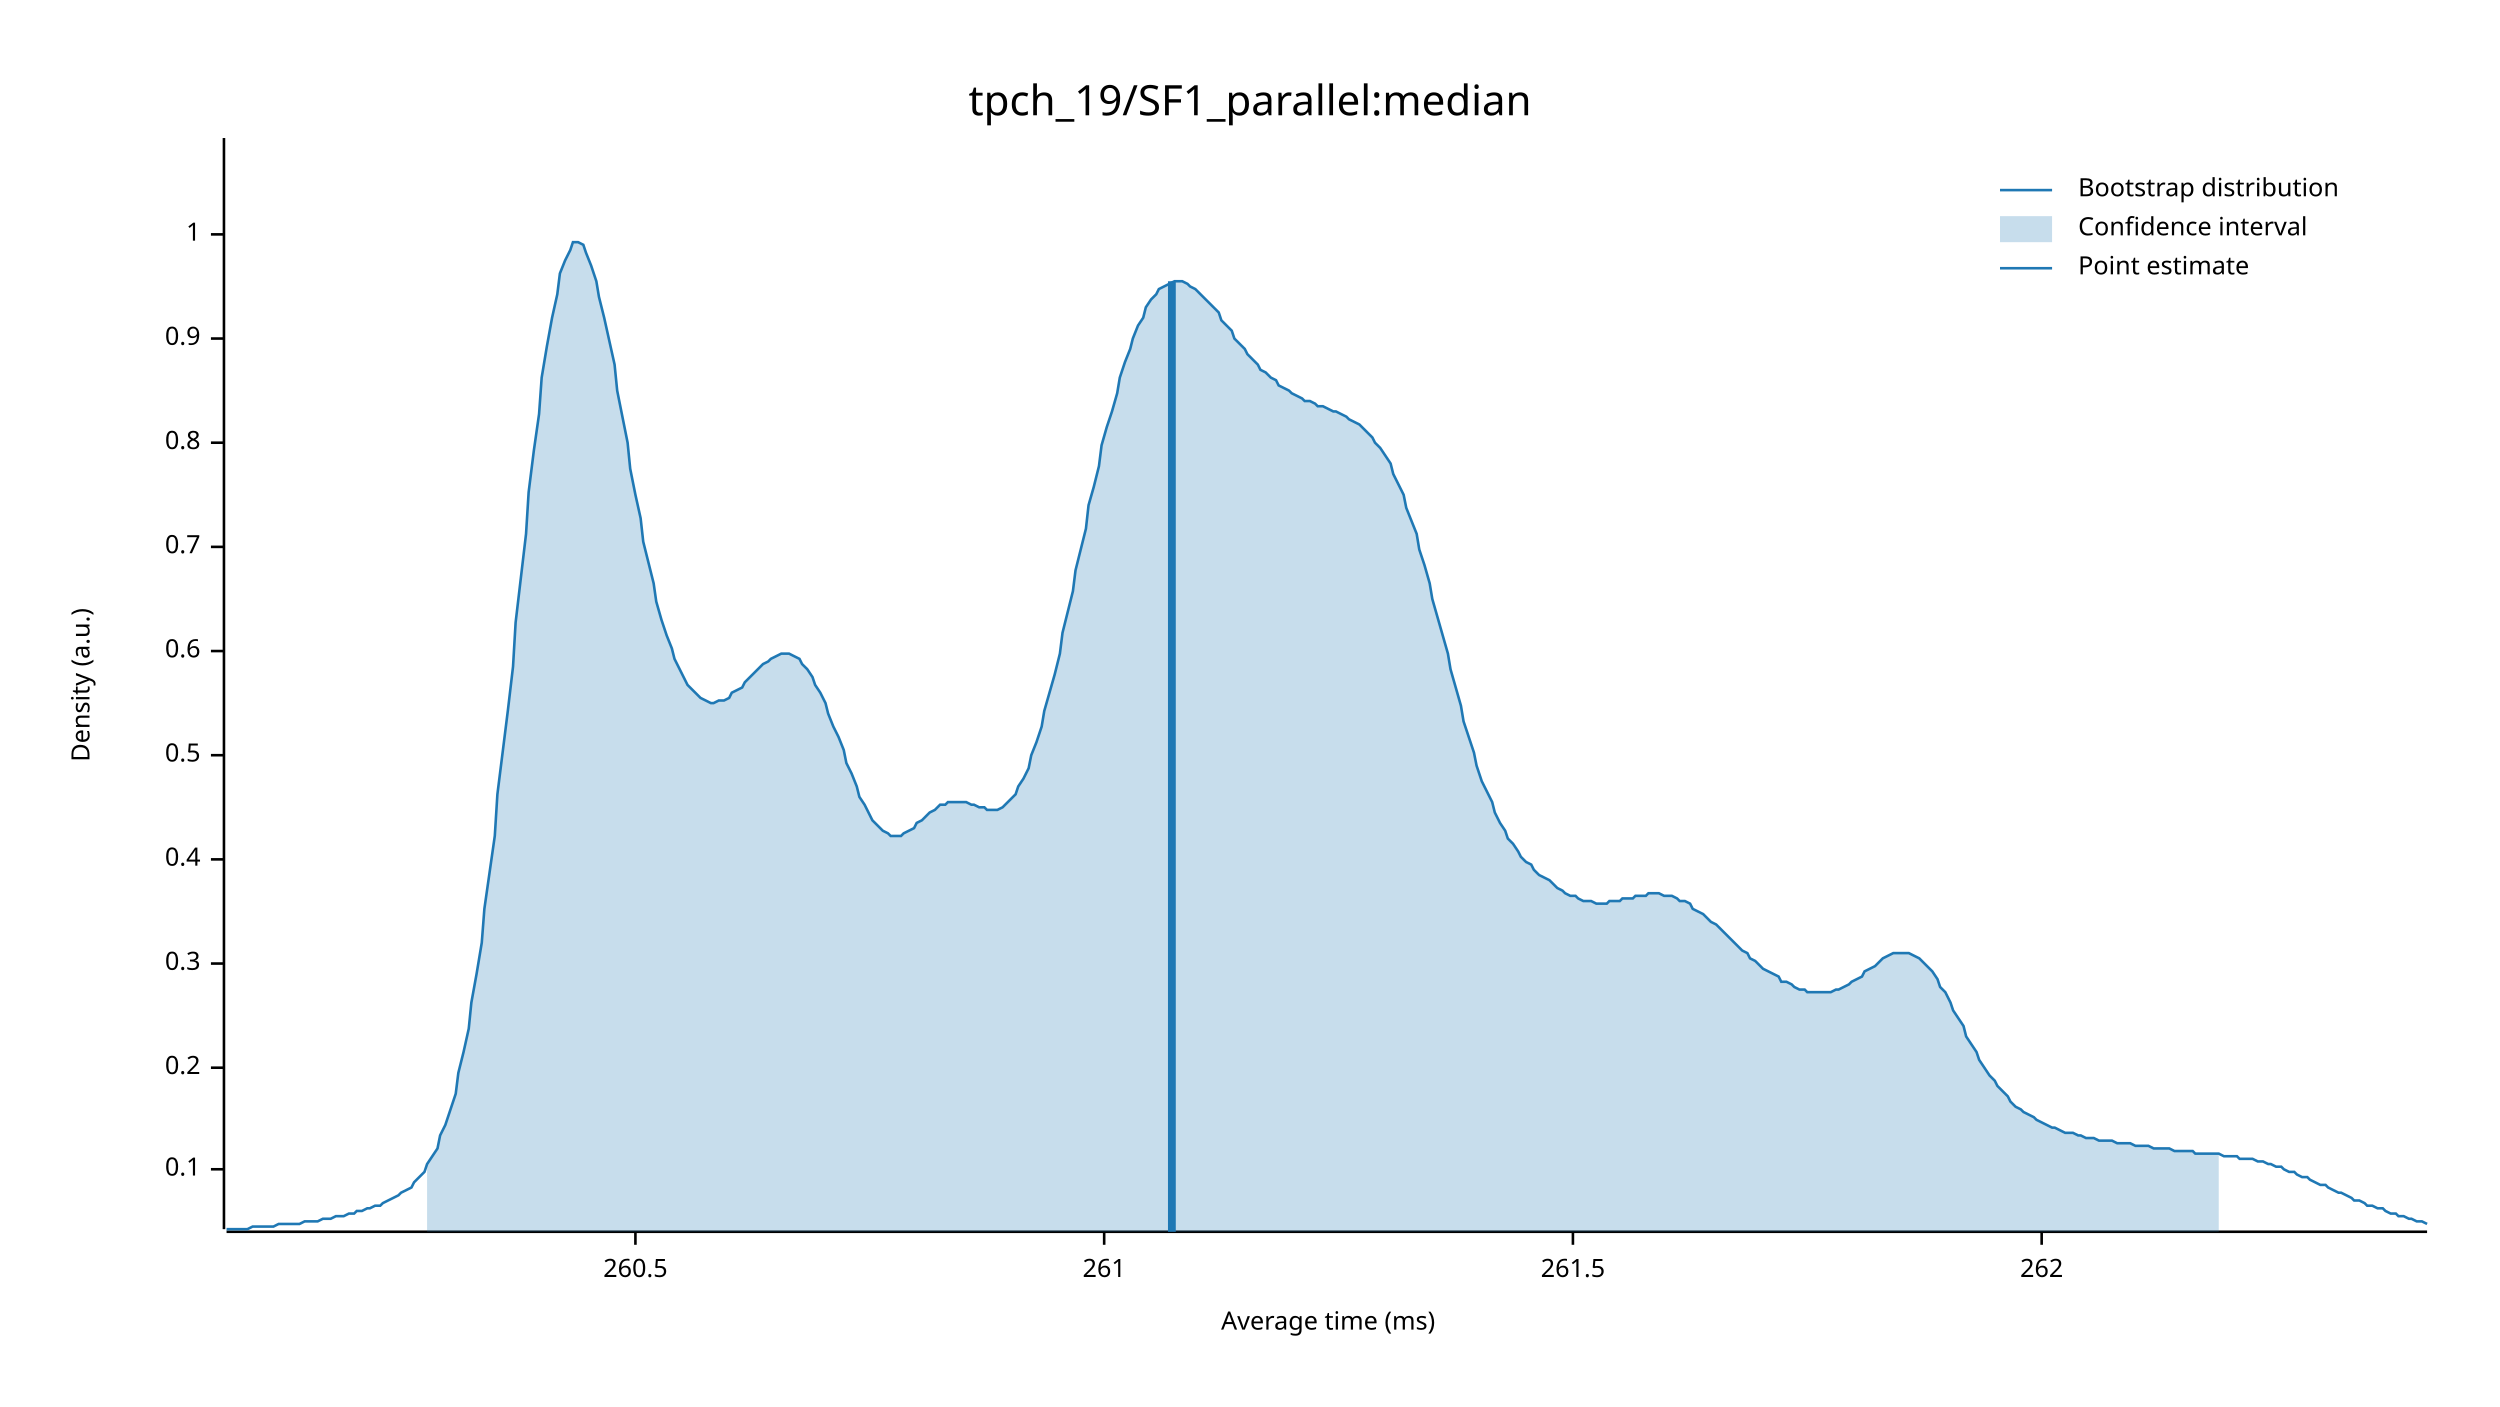
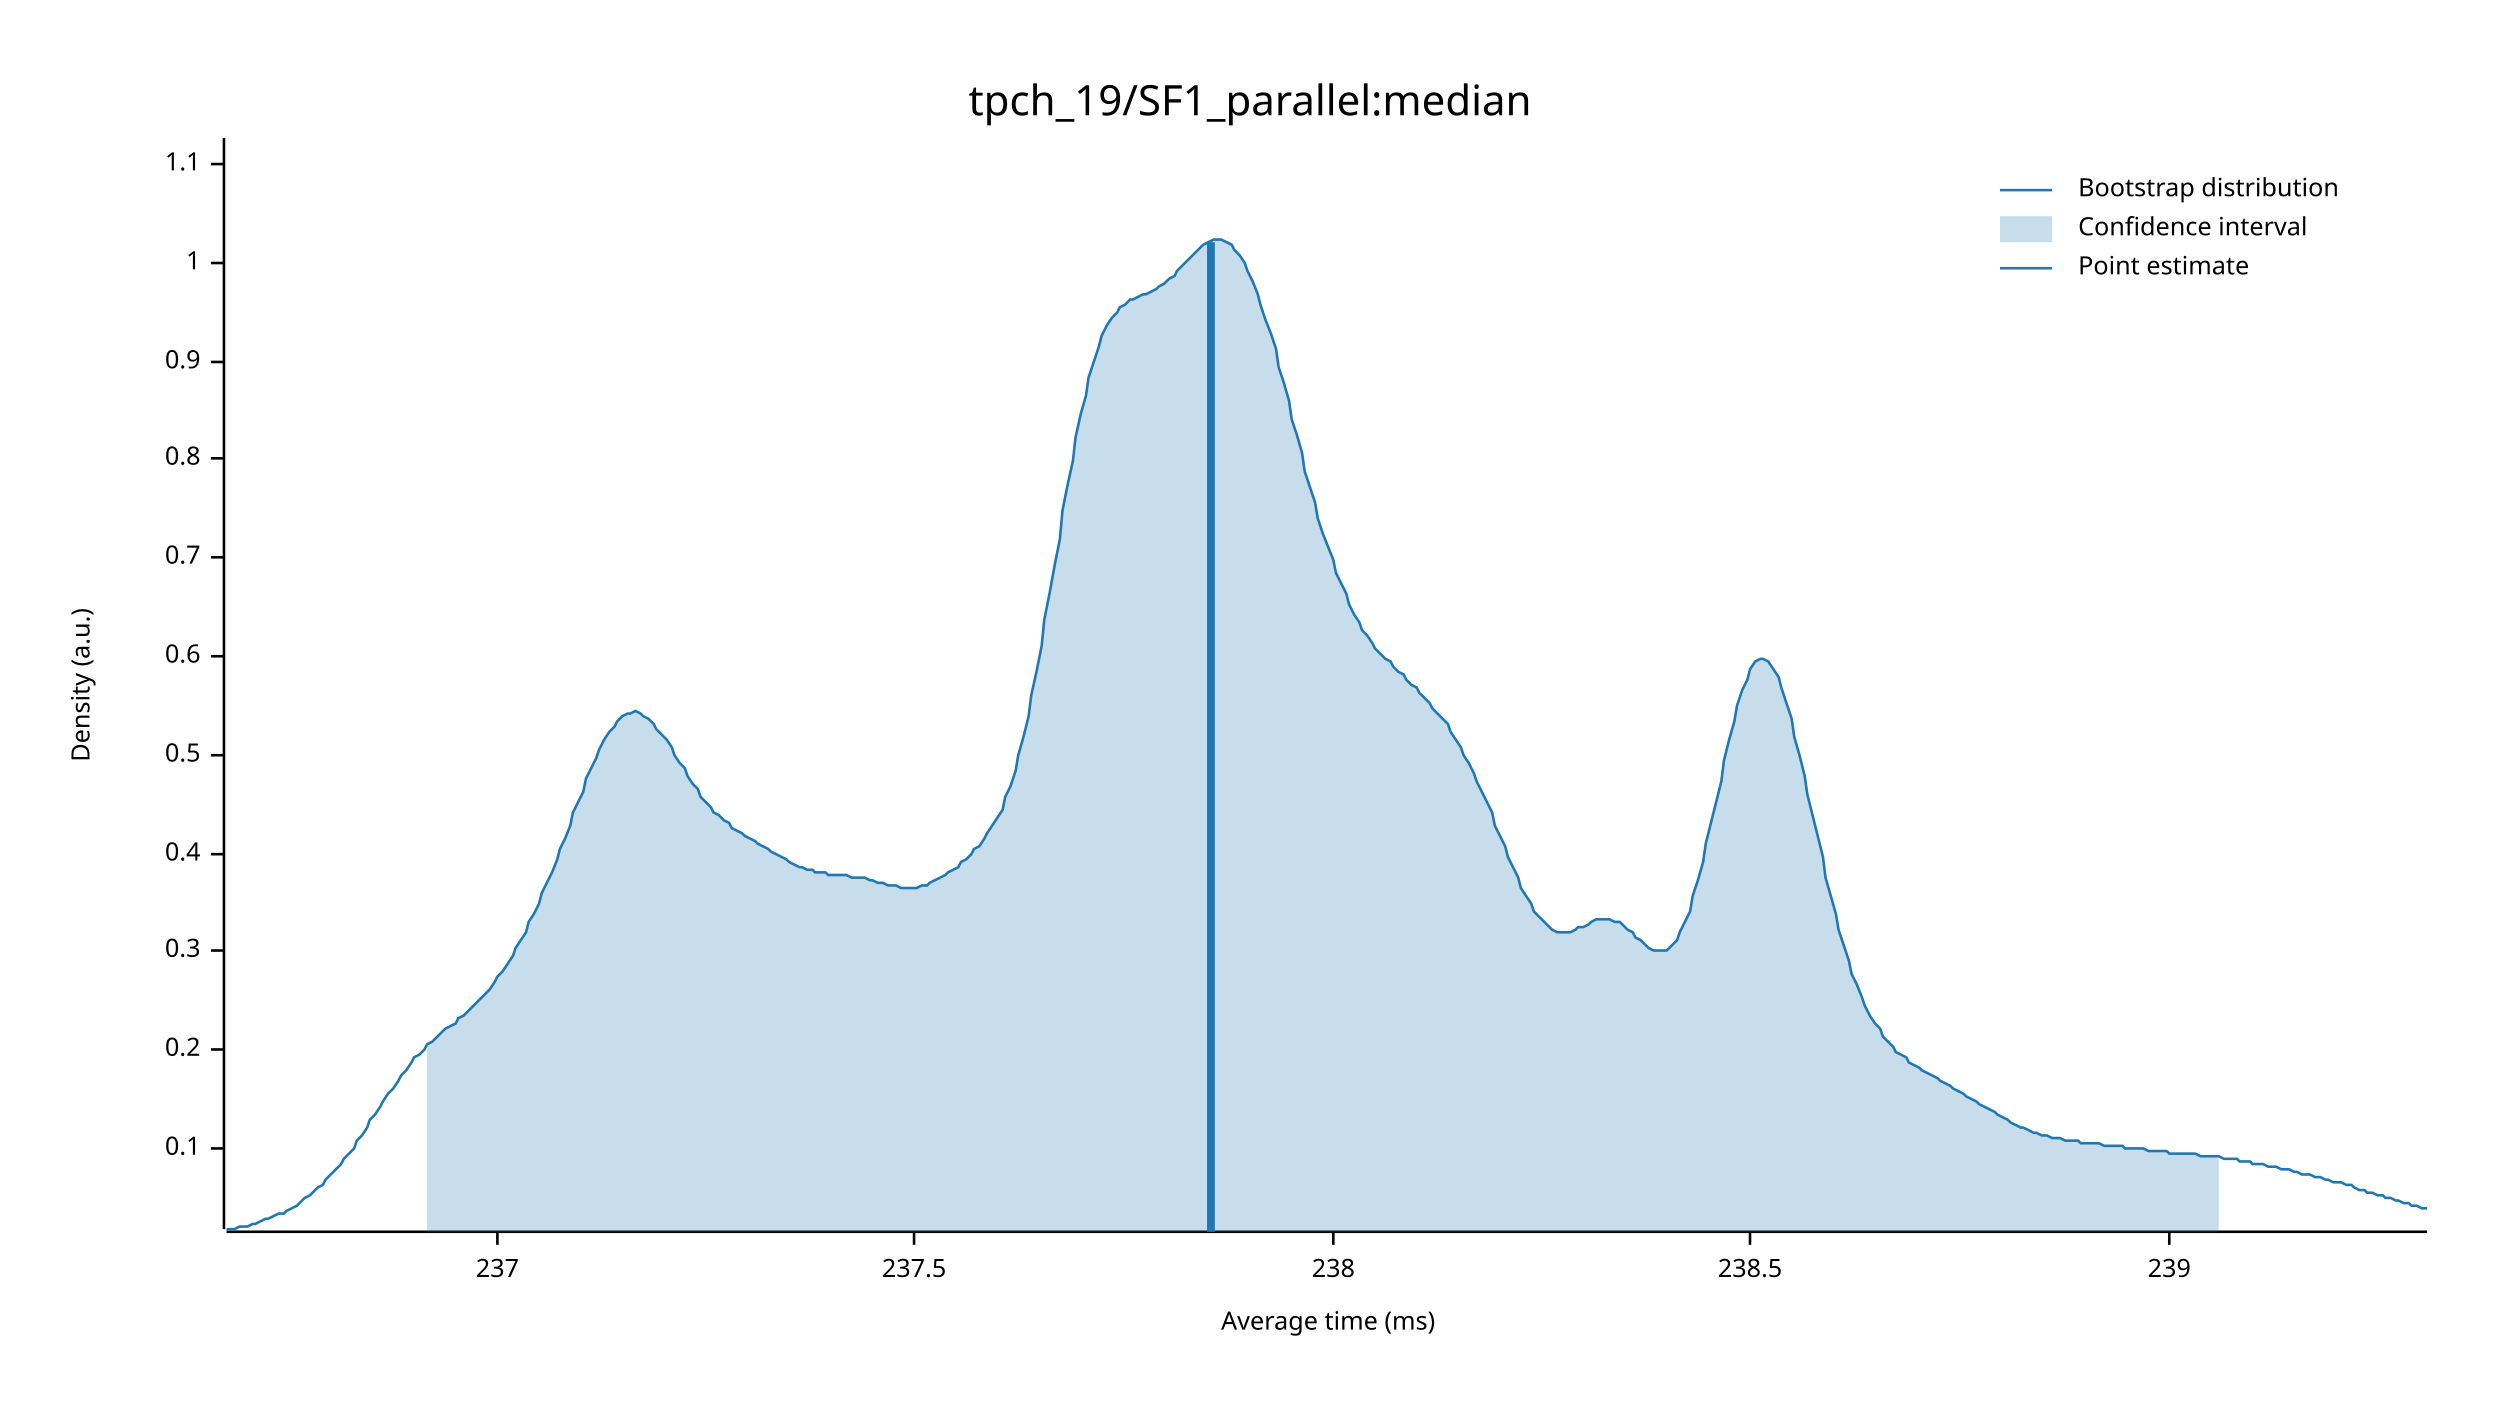
<svg xmlns="http://www.w3.org/2000/svg" width="960" height="540" viewBox="0 0 960 540">
  <text x="480" y="32" dy="0.76em" text-anchor="middle" font-family="sans-serif" font-size="16.129" opacity="1" fill="#000000">
tpch_19/SF1_parallel:median
</text>
  <text x="27" y="263" dy="0.76em" text-anchor="middle" font-family="sans-serif" font-size="9.677" opacity="1" fill="#000000" transform="rotate(270, 27, 263)">
Density (a.u.)
</text>
  <text x="510" y="513" dy="-0.5ex" text-anchor="middle" font-family="sans-serif" font-size="9.677" opacity="1" fill="#000000">
Average time (ms)
</text>
  <polyline fill="none" opacity="1" stroke="#000000" stroke-width="1" points="86,53 86,472 " />
-   <text x="77" y="449" dy="0.5ex" text-anchor="end" font-family="sans-serif" font-size="9.677" opacity="1" fill="#000000">
+   <text x="77" y="441" dy="0.5ex" text-anchor="end" font-family="sans-serif" font-size="9.677" opacity="1" fill="#000000">
0.1
</text>
-   <polyline fill="none" opacity="1" stroke="#000000" stroke-width="1" points="81,449 86,449 " />
-   <text x="77" y="410" dy="0.5ex" text-anchor="end" font-family="sans-serif" font-size="9.677" opacity="1" fill="#000000">
+   <polyline fill="none" opacity="1" stroke="#000000" stroke-width="1" points="81,441 86,441 " />
+   <text x="77" y="403" dy="0.5ex" text-anchor="end" font-family="sans-serif" font-size="9.677" opacity="1" fill="#000000">
0.2
</text>
-   <polyline fill="none" opacity="1" stroke="#000000" stroke-width="1" points="81,410 86,410 " />
-   <text x="77" y="370" dy="0.5ex" text-anchor="end" font-family="sans-serif" font-size="9.677" opacity="1" fill="#000000">
+   <polyline fill="none" opacity="1" stroke="#000000" stroke-width="1" points="81,403 86,403 " />
+   <text x="77" y="365" dy="0.5ex" text-anchor="end" font-family="sans-serif" font-size="9.677" opacity="1" fill="#000000">
0.3
</text>
-   <polyline fill="none" opacity="1" stroke="#000000" stroke-width="1" points="81,370 86,370 " />
-   <text x="77" y="330" dy="0.5ex" text-anchor="end" font-family="sans-serif" font-size="9.677" opacity="1" fill="#000000">
+   <polyline fill="none" opacity="1" stroke="#000000" stroke-width="1" points="81,365 86,365 " />
+   <text x="77" y="328" dy="0.5ex" text-anchor="end" font-family="sans-serif" font-size="9.677" opacity="1" fill="#000000">
0.4
</text>
-   <polyline fill="none" opacity="1" stroke="#000000" stroke-width="1" points="81,330 86,330 " />
+   <polyline fill="none" opacity="1" stroke="#000000" stroke-width="1" points="81,328 86,328 " />
  <text x="77" y="290" dy="0.5ex" text-anchor="end" font-family="sans-serif" font-size="9.677" opacity="1" fill="#000000">
0.5
</text>
  <polyline fill="none" opacity="1" stroke="#000000" stroke-width="1" points="81,290 86,290 " />
-   <text x="77" y="250" dy="0.5ex" text-anchor="end" font-family="sans-serif" font-size="9.677" opacity="1" fill="#000000">
+   <text x="77" y="252" dy="0.5ex" text-anchor="end" font-family="sans-serif" font-size="9.677" opacity="1" fill="#000000">
0.6
</text>
-   <polyline fill="none" opacity="1" stroke="#000000" stroke-width="1" points="81,250 86,250 " />
-   <text x="77" y="210" dy="0.5ex" text-anchor="end" font-family="sans-serif" font-size="9.677" opacity="1" fill="#000000">
+   <polyline fill="none" opacity="1" stroke="#000000" stroke-width="1" points="81,252 86,252 " />
+   <text x="77" y="214" dy="0.5ex" text-anchor="end" font-family="sans-serif" font-size="9.677" opacity="1" fill="#000000">
0.7
</text>
-   <polyline fill="none" opacity="1" stroke="#000000" stroke-width="1" points="81,210 86,210 " />
-   <text x="77" y="170" dy="0.5ex" text-anchor="end" font-family="sans-serif" font-size="9.677" opacity="1" fill="#000000">
+   <polyline fill="none" opacity="1" stroke="#000000" stroke-width="1" points="81,214 86,214 " />
+   <text x="77" y="176" dy="0.5ex" text-anchor="end" font-family="sans-serif" font-size="9.677" opacity="1" fill="#000000">
0.8
</text>
-   <polyline fill="none" opacity="1" stroke="#000000" stroke-width="1" points="81,170 86,170 " />
-   <text x="77" y="130" dy="0.5ex" text-anchor="end" font-family="sans-serif" font-size="9.677" opacity="1" fill="#000000">
+   <polyline fill="none" opacity="1" stroke="#000000" stroke-width="1" points="81,176 86,176 " />
+   <text x="77" y="139" dy="0.5ex" text-anchor="end" font-family="sans-serif" font-size="9.677" opacity="1" fill="#000000">
0.9
</text>
-   <polyline fill="none" opacity="1" stroke="#000000" stroke-width="1" points="81,130 86,130 " />
-   <text x="77" y="90" dy="0.5ex" text-anchor="end" font-family="sans-serif" font-size="9.677" opacity="1" fill="#000000">
+   <polyline fill="none" opacity="1" stroke="#000000" stroke-width="1" points="81,139 86,139 " />
+   <text x="77" y="101" dy="0.5ex" text-anchor="end" font-family="sans-serif" font-size="9.677" opacity="1" fill="#000000">
1
</text>
-   <polyline fill="none" opacity="1" stroke="#000000" stroke-width="1" points="81,90 86,90 " />
+   <polyline fill="none" opacity="1" stroke="#000000" stroke-width="1" points="81,101 86,101 " />
+   <text x="77" y="63" dy="0.5ex" text-anchor="end" font-family="sans-serif" font-size="9.677" opacity="1" fill="#000000">
+ 1.1
+ </text>
+   <polyline fill="none" opacity="1" stroke="#000000" stroke-width="1" points="81,63 86,63 " />
  <polyline fill="none" opacity="1" stroke="#000000" stroke-width="1" points="87,473 932,473 " />
-   <text x="244" y="483" dy="0.76em" text-anchor="middle" font-family="sans-serif" font-size="9.677" opacity="1" fill="#000000">
- 260.5
+   <text x="191" y="483" dy="0.76em" text-anchor="middle" font-family="sans-serif" font-size="9.677" opacity="1" fill="#000000">
+ 237
</text>
-   <polyline fill="none" opacity="1" stroke="#000000" stroke-width="1" points="244,473 244,478 " />
-   <text x="424" y="483" dy="0.76em" text-anchor="middle" font-family="sans-serif" font-size="9.677" opacity="1" fill="#000000">
- 261
+   <polyline fill="none" opacity="1" stroke="#000000" stroke-width="1" points="191,473 191,478 " />
+   <text x="351" y="483" dy="0.76em" text-anchor="middle" font-family="sans-serif" font-size="9.677" opacity="1" fill="#000000">
+ 237.5
</text>
-   <polyline fill="none" opacity="1" stroke="#000000" stroke-width="1" points="424,473 424,478 " />
-   <text x="604" y="483" dy="0.76em" text-anchor="middle" font-family="sans-serif" font-size="9.677" opacity="1" fill="#000000">
- 261.5
+   <polyline fill="none" opacity="1" stroke="#000000" stroke-width="1" points="351,473 351,478 " />
+   <text x="512" y="483" dy="0.76em" text-anchor="middle" font-family="sans-serif" font-size="9.677" opacity="1" fill="#000000">
+ 238
</text>
-   <polyline fill="none" opacity="1" stroke="#000000" stroke-width="1" points="604,473 604,478 " />
-   <text x="784" y="483" dy="0.76em" text-anchor="middle" font-family="sans-serif" font-size="9.677" opacity="1" fill="#000000">
- 262
+   <polyline fill="none" opacity="1" stroke="#000000" stroke-width="1" points="512,473 512,478 " />
+   <text x="672" y="483" dy="0.76em" text-anchor="middle" font-family="sans-serif" font-size="9.677" opacity="1" fill="#000000">
+ 238.5
</text>
-   <polyline fill="none" opacity="1" stroke="#000000" stroke-width="1" points="784,473 784,478 " />
-   <polyline fill="none" opacity="1" stroke="#1F78B4" stroke-width="1" points="87,472 88,472 90,472 92,472 93,472 95,472 97,471 98,471 100,471 102,471 103,471 105,471 107,470 109,470 110,470 112,470 114,470 115,470 117,469 119,469 120,469 122,469 124,468 125,468 127,468 129,467 131,467 132,467 134,466 136,466 137,465 139,465 141,464 142,464 144,463 146,463 147,462 149,461 151,460 153,459 154,458 156,457 158,456 159,454 161,452 163,450 164,447 166,444 168,441 169,436 171,432 173,426 175,420 176,412 178,404 180,395 181,385 183,374 185,362 186,349 188,335 190,321 191,305 193,289 195,273 197,256 198,239 200,222 202,205 203,189 205,173 207,159 208,145 210,133 212,122 214,113 215,105 217,100 219,96 220,93 222,93 224,94 225,97 227,102 229,108 230,114 232,122 234,131 236,140 237,150 239,160 241,170 242,180 244,190 246,199 247,208 249,216 251,224 252,231 254,238 256,244 258,249 259,253 261,257 263,261 264,263 266,265 268,267 269,268 271,269 273,270 274,270 276,269 278,269 280,268 281,266 283,265 285,264 286,262 288,260 290,258 291,257 293,255 295,254 296,253 298,252 300,251 302,251 303,251 305,252 307,253 308,255 310,257 312,260 313,263 315,266 317,270 318,274 320,279 322,283 324,288 325,293 327,297 329,302 330,306 332,309 334,313 335,315 337,317 339,319 341,320 342,321 344,321 346,321 347,320 349,319 351,318 352,316 354,315 356,313 357,312 359,311 361,309 363,309 364,308 366,308 368,308 369,308 371,308 373,309 374,309 376,310 378,310 379,311 381,311 383,311 385,310 386,309 388,307 390,305 391,302 393,299 395,295 396,290 398,285 400,279 401,273 403,266 405,259 407,251 408,243 410,235 412,227 413,219 415,211 417,203 418,194 420,187 422,179 423,171 425,164 427,158 429,151 430,145 432,139 434,134 435,130 437,125 439,122 440,118 442,115 444,113 445,111 447,110 449,109 451,108 452,108 454,108 456,109 457,110 459,111 461,113 462,114 464,116 466,118 468,120 469,123 471,125 473,127 474,130 476,132 478,134 479,136 481,138 483,140 484,142 486,143 488,145 490,146 491,148 493,149 495,150 496,151 498,152 500,153 501,154 503,154 505,155 506,156 508,156 510,157 512,158 513,158 515,159 517,160 518,161 520,162 522,163 523,164 525,166 527,168 528,170 530,172 532,175 534,178 535,182 537,186 539,190 540,195 542,200 544,205 545,211 547,217 549,224 550,230 552,237 554,244 556,251 557,257 559,264 561,271 562,277 564,283 566,289 567,294 569,300 571,304 573,308 574,312 576,316 578,319 579,322 581,324 583,327 584,329 586,331 588,332 589,334 591,336 593,337 595,338 596,339 598,341 600,342 601,343 603,344 605,344 606,345 608,346 610,346 611,346 613,347 615,347 617,347 618,346 620,346 622,346 623,345 625,345 627,345 628,344 630,344 632,344 633,343 635,343 637,343 639,344 640,344 642,344 644,345 645,346 647,346 649,347 650,349 652,350 654,351 655,352 657,354 659,355 661,357 662,358 664,360 666,362 667,363 669,365 671,366 672,368 674,369 676,371 677,372 679,373 681,374 683,375 684,377 686,377 688,378 689,379 691,380 693,380 694,381 696,381 698,381 700,381 701,381 703,381 705,380 706,380 708,379 710,378 711,377 713,376 715,375 716,373 718,372 720,371 722,369 723,368 725,367 727,366 728,366 730,366 732,366 733,366 735,367 737,368 738,369 740,371 742,373 744,376 745,379 747,381 749,385 750,388 752,391 754,394 755,398 757,401 759,404 760,407 762,410 764,413 766,415 767,417 769,419 771,421 772,423 774,425 776,426 777,427 779,428 781,429 782,430 784,431 786,432 788,433 789,433 791,434 793,435 794,435 796,435 798,436 799,436 801,437 803,437 804,437 806,438 808,438 810,438 811,438 813,439 815,439 816,439 818,439 820,440 821,440 823,440 825,440 827,441 828,441 830,441 832,441 833,441 835,442 837,442 838,442 840,442 842,442 843,443 845,443 847,443 849,443 850,443 852,443 854,444 855,444 857,444 859,444 860,445 862,445 864,445 865,445 867,446 869,446 871,447 872,447 874,448 876,448 877,449 879,450 881,450 882,451 884,452 886,452 887,453 889,454 891,455 893,455 894,456 896,457 898,458 899,458 901,459 903,460 904,461 906,461 908,462 909,463 911,463 913,464 915,464 916,465 918,466 920,466 921,467 923,467 925,468 926,468 928,469 930,469 932,470 " />
-   <polygon opacity="0.25" fill="#1F78B4" points="164,447 166,444 168,441 169,436 171,432 173,426 175,420 176,412 178,404 180,395 181,385 183,374 185,362 186,349 188,335 190,321 191,305 193,289 195,273 197,256 198,239 200,222 202,205 203,189 205,173 207,159 208,145 210,133 212,122 214,113 215,105 217,100 219,96 220,93 222,93 224,94 225,97 227,102 229,108 230,114 232,122 234,131 236,140 237,150 239,160 241,170 242,180 244,190 246,199 247,208 249,216 251,224 252,231 254,238 256,244 258,249 259,253 261,257 263,261 264,263 266,265 268,267 269,268 271,269 273,270 274,270 276,269 278,269 280,268 281,266 283,265 285,264 286,262 288,260 290,258 291,257 293,255 295,254 296,253 298,252 300,251 302,251 303,251 305,252 307,253 308,255 310,257 312,260 313,263 315,266 317,270 318,274 320,279 322,283 324,288 325,293 327,297 329,302 330,306 332,309 334,313 335,315 337,317 339,319 341,320 342,321 344,321 346,321 347,320 349,319 351,318 352,316 354,315 356,313 357,312 359,311 361,309 363,309 364,308 366,308 368,308 369,308 371,308 373,309 374,309 376,310 378,310 379,311 381,311 383,311 385,310 386,309 388,307 390,305 391,302 393,299 395,295 396,290 398,285 400,279 401,273 403,266 405,259 407,251 408,243 410,235 412,227 413,219 415,211 417,203 418,194 420,187 422,179 423,171 425,164 427,158 429,151 430,145 432,139 434,134 435,130 437,125 439,122 440,118 442,115 444,113 445,111 447,110 449,109 451,108 452,108 454,108 456,109 457,110 459,111 461,113 462,114 464,116 466,118 468,120 469,123 471,125 473,127 474,130 476,132 478,134 479,136 481,138 483,140 484,142 486,143 488,145 490,146 491,148 493,149 495,150 496,151 498,152 500,153 501,154 503,154 505,155 506,156 508,156 510,157 512,158 513,158 515,159 517,160 518,161 520,162 522,163 523,164 525,166 527,168 528,170 530,172 532,175 534,178 535,182 537,186 539,190 540,195 542,200 544,205 545,211 547,217 549,224 550,230 552,237 554,244 556,251 557,257 559,264 561,271 562,277 564,283 566,289 567,294 569,300 571,304 573,308 574,312 576,316 578,319 579,322 581,324 583,327 584,329 586,331 588,332 589,334 591,336 593,337 595,338 596,339 598,341 600,342 601,343 603,344 605,344 606,345 608,346 610,346 611,346 613,347 615,347 617,347 618,346 620,346 622,346 623,345 625,345 627,345 628,344 630,344 632,344 633,343 635,343 637,343 639,344 640,344 642,344 644,345 645,346 647,346 649,347 650,349 652,350 654,351 655,352 657,354 659,355 661,357 662,358 664,360 666,362 667,363 669,365 671,366 672,368 674,369 676,371 677,372 679,373 681,374 683,375 684,377 686,377 688,378 689,379 691,380 693,380 694,381 696,381 698,381 700,381 701,381 703,381 705,380 706,380 708,379 710,378 711,377 713,376 715,375 716,373 718,372 720,371 722,369 723,368 725,367 727,366 728,366 730,366 732,366 733,366 735,367 737,368 738,369 740,371 742,373 744,376 745,379 747,381 749,385 750,388 752,391 754,394 755,398 757,401 759,404 760,407 762,410 764,413 766,415 767,417 769,419 771,421 772,423 774,425 776,426 777,427 779,428 781,429 782,430 784,431 786,432 788,433 789,433 791,434 793,435 794,435 796,435 798,436 799,436 801,437 803,437 804,437 806,438 808,438 810,438 811,438 813,439 815,439 816,439 818,439 820,440 821,440 823,440 825,440 827,441 828,441 830,441 832,441 833,441 835,442 837,442 838,442 840,442 842,442 843,443 845,443 847,443 849,443 850,443 852,443 852,473 164,473 " />
-   <polyline fill="none" opacity="1" stroke="#1F78B4" stroke-width="3" points="450,473 450,108 " />
+   <polyline fill="none" opacity="1" stroke="#000000" stroke-width="1" points="672,473 672,478 " />
+   <text x="833" y="483" dy="0.76em" text-anchor="middle" font-family="sans-serif" font-size="9.677" opacity="1" fill="#000000">
+ 239
+ </text>
+   <polyline fill="none" opacity="1" stroke="#000000" stroke-width="1" points="833,473 833,478 " />
+   <polyline fill="none" opacity="1" stroke="#1F78B4" stroke-width="1" points="87,472 88,472 90,472 92,471 93,471 95,471 97,470 98,470 100,469 102,468 103,468 105,467 107,466 109,466 110,465 112,464 114,463 115,462 117,460 119,459 120,458 122,456 124,455 125,453 127,451 129,449 131,447 132,445 134,443 136,441 137,438 139,436 141,433 142,430 144,428 146,425 147,423 149,420 151,418 153,415 154,413 156,411 158,408 159,406 161,405 163,403 164,401 166,400 168,398 169,397 171,395 173,394 175,393 176,391 178,390 180,388 181,387 183,385 185,383 186,382 188,380 190,377 191,375 193,373 195,370 197,367 198,364 200,361 202,358 203,354 205,351 207,347 208,343 210,339 212,335 214,330 215,326 217,322 219,317 220,312 222,308 224,304 225,299 227,295 229,291 230,288 232,284 234,281 236,279 237,277 239,275 241,274 242,274 244,273 246,274 247,275 249,276 251,278 252,280 254,282 256,284 258,287 259,290 261,293 263,295 264,298 266,301 268,303 269,306 271,308 273,310 274,312 276,313 278,315 280,316 281,318 283,319 285,320 286,321 288,322 290,323 291,324 293,325 295,326 296,327 298,328 300,329 302,330 303,331 305,332 307,333 308,333 310,334 312,334 313,335 315,335 317,335 318,336 320,336 322,336 324,336 325,336 327,337 329,337 330,337 332,337 334,338 335,338 337,339 339,339 341,340 342,340 344,340 346,341 347,341 349,341 351,341 352,341 354,340 356,340 357,339 359,338 361,337 363,336 364,335 366,334 368,333 369,331 371,330 373,328 374,326 376,325 378,322 379,320 381,317 383,314 385,311 386,306 388,302 390,296 391,290 393,283 395,275 396,267 398,258 400,248 401,238 403,228 405,217 407,207 408,196 410,186 412,177 413,168 415,159 417,152 418,145 420,139 422,133 423,129 425,125 427,122 429,120 430,118 432,117 434,115 435,115 437,114 439,113 440,113 442,112 444,111 445,110 447,109 449,107 451,106 452,104 454,102 456,100 457,99 459,97 461,95 462,94 464,93 466,92 468,92 469,92 471,93 473,94 474,96 476,98 478,101 479,104 481,108 483,113 484,117 486,123 488,128 490,134 491,141 493,147 495,154 496,161 498,167 500,174 501,181 503,187 505,193 506,199 508,205 510,210 512,215 513,220 515,224 517,228 518,232 520,236 522,239 523,242 525,244 527,247 528,249 530,251 532,253 534,254 535,256 537,258 539,259 540,261 542,263 544,264 545,266 547,268 549,270 550,272 552,274 554,276 556,278 557,281 559,284 561,287 562,290 564,293 566,297 567,300 569,304 571,308 573,312 574,317 576,321 578,325 579,329 581,333 583,337 584,341 586,344 588,347 589,350 591,352 593,354 595,356 596,357 598,358 600,358 601,358 603,358 605,357 606,356 608,356 610,355 611,354 613,353 615,353 617,353 618,353 620,354 622,354 623,355 625,357 627,358 628,360 630,361 632,363 633,364 635,365 637,365 639,365 640,365 642,363 644,361 645,358 647,354 649,350 650,344 652,338 654,331 655,324 657,316 659,308 661,300 662,292 664,284 666,277 667,271 669,265 671,261 672,257 674,254 676,253 677,253 679,254 681,257 683,260 684,264 686,270 688,276 689,283 691,290 693,298 694,305 696,313 698,321 700,329 701,337 703,344 705,351 706,357 708,363 710,369 711,374 713,378 715,383 716,386 718,390 720,393 722,395 723,398 725,400 727,402 728,404 730,405 732,406 733,408 735,409 737,410 738,411 740,412 742,413 744,414 745,415 747,416 749,417 750,418 752,419 754,420 755,421 757,422 759,423 760,424 762,425 764,426 766,427 767,428 769,429 771,430 772,431 774,432 776,433 777,433 779,434 781,435 782,435 784,436 786,436 788,437 789,437 791,437 793,438 794,438 796,438 798,438 799,439 801,439 803,439 804,439 806,439 808,440 810,440 811,440 813,440 815,440 816,441 818,441 820,441 821,441 823,441 825,442 827,442 828,442 830,442 832,442 833,443 835,443 837,443 838,443 840,443 842,443 843,443 845,444 847,444 849,444 850,444 852,444 854,445 855,445 857,445 859,445 860,446 862,446 864,446 865,447 867,447 869,447 871,448 872,448 874,448 876,449 877,449 879,449 881,450 882,450 884,451 886,451 887,451 889,452 891,452 893,453 894,453 896,454 898,454 899,454 901,455 903,455 904,456 906,457 908,457 909,458 911,458 913,459 915,459 916,460 918,460 920,461 921,461 923,462 925,462 926,463 928,463 930,464 932,464 " />
+   <polygon opacity="0.25" fill="#1F78B4" points="164,401 166,400 168,398 169,397 171,395 173,394 175,393 176,391 178,390 180,388 181,387 183,385 185,383 186,382 188,380 190,377 191,375 193,373 195,370 197,367 198,364 200,361 202,358 203,354 205,351 207,347 208,343 210,339 212,335 214,330 215,326 217,322 219,317 220,312 222,308 224,304 225,299 227,295 229,291 230,288 232,284 234,281 236,279 237,277 239,275 241,274 242,274 244,273 246,274 247,275 249,276 251,278 252,280 254,282 256,284 258,287 259,290 261,293 263,295 264,298 266,301 268,303 269,306 271,308 273,310 274,312 276,313 278,315 280,316 281,318 283,319 285,320 286,321 288,322 290,323 291,324 293,325 295,326 296,327 298,328 300,329 302,330 303,331 305,332 307,333 308,333 310,334 312,334 313,335 315,335 317,335 318,336 320,336 322,336 324,336 325,336 327,337 329,337 330,337 332,337 334,338 335,338 337,339 339,339 341,340 342,340 344,340 346,341 347,341 349,341 351,341 352,341 354,340 356,340 357,339 359,338 361,337 363,336 364,335 366,334 368,333 369,331 371,330 373,328 374,326 376,325 378,322 379,320 381,317 383,314 385,311 386,306 388,302 390,296 391,290 393,283 395,275 396,267 398,258 400,248 401,238 403,228 405,217 407,207 408,196 410,186 412,177 413,168 415,159 417,152 418,145 420,139 422,133 423,129 425,125 427,122 429,120 430,118 432,117 434,115 435,115 437,114 439,113 440,113 442,112 444,111 445,110 447,109 449,107 451,106 452,104 454,102 456,100 457,99 459,97 461,95 462,94 464,93 466,92 468,92 469,92 471,93 473,94 474,96 476,98 478,101 479,104 481,108 483,113 484,117 486,123 488,128 490,134 491,141 493,147 495,154 496,161 498,167 500,174 501,181 503,187 505,193 506,199 508,205 510,210 512,215 513,220 515,224 517,228 518,232 520,236 522,239 523,242 525,244 527,247 528,249 530,251 532,253 534,254 535,256 537,258 539,259 540,261 542,263 544,264 545,266 547,268 549,270 550,272 552,274 554,276 556,278 557,281 559,284 561,287 562,290 564,293 566,297 567,300 569,304 571,308 573,312 574,317 576,321 578,325 579,329 581,333 583,337 584,341 586,344 588,347 589,350 591,352 593,354 595,356 596,357 598,358 600,358 601,358 603,358 605,357 606,356 608,356 610,355 611,354 613,353 615,353 617,353 618,353 620,354 622,354 623,355 625,357 627,358 628,360 630,361 632,363 633,364 635,365 637,365 639,365 640,365 642,363 644,361 645,358 647,354 649,350 650,344 652,338 654,331 655,324 657,316 659,308 661,300 662,292 664,284 666,277 667,271 669,265 671,261 672,257 674,254 676,253 677,253 679,254 681,257 683,260 684,264 686,270 688,276 689,283 691,290 693,298 694,305 696,313 698,321 700,329 701,337 703,344 705,351 706,357 708,363 710,369 711,374 713,378 715,383 716,386 718,390 720,393 722,395 723,398 725,400 727,402 728,404 730,405 732,406 733,408 735,409 737,410 738,411 740,412 742,413 744,414 745,415 747,416 749,417 750,418 752,419 754,420 755,421 757,422 759,423 760,424 762,425 764,426 766,427 767,428 769,429 771,430 772,431 774,432 776,433 777,433 779,434 781,435 782,435 784,436 786,436 788,437 789,437 791,437 793,438 794,438 796,438 798,438 799,439 801,439 803,439 804,439 806,439 808,440 810,440 811,440 813,440 815,440 816,441 818,441 820,441 821,441 823,441 825,442 827,442 828,442 830,442 832,442 833,443 835,443 837,443 838,443 840,443 842,443 843,443 845,444 847,444 849,444 850,444 852,444 852,473 164,473 " />
+   <polyline fill="none" opacity="1" stroke="#1F78B4" stroke-width="3" points="465,473 465,93 " />
  <text x="798" y="68" dy="0.76em" text-anchor="start" font-family="sans-serif" font-size="9.677" opacity="1" fill="#000000">
Bootstrap distribution
</text>
  <text x="798" y="83" dy="0.76em" text-anchor="start" font-family="sans-serif" font-size="9.677" opacity="1" fill="#000000">
Confidence interval
</text>
  <text x="798" y="98" dy="0.76em" text-anchor="start" font-family="sans-serif" font-size="9.677" opacity="1" fill="#000000">
Point estimate
</text>
  <polyline fill="none" opacity="1" stroke="#1F78B4" stroke-width="1" points="768,73 788,73 " />
  <rect x="768" y="83" width="20" height="10" opacity="0.25" fill="#1F78B4" stroke="none" />
  <polyline fill="none" opacity="1" stroke="#1F78B4" stroke-width="1" points="768,103 788,103 " />
</svg>
